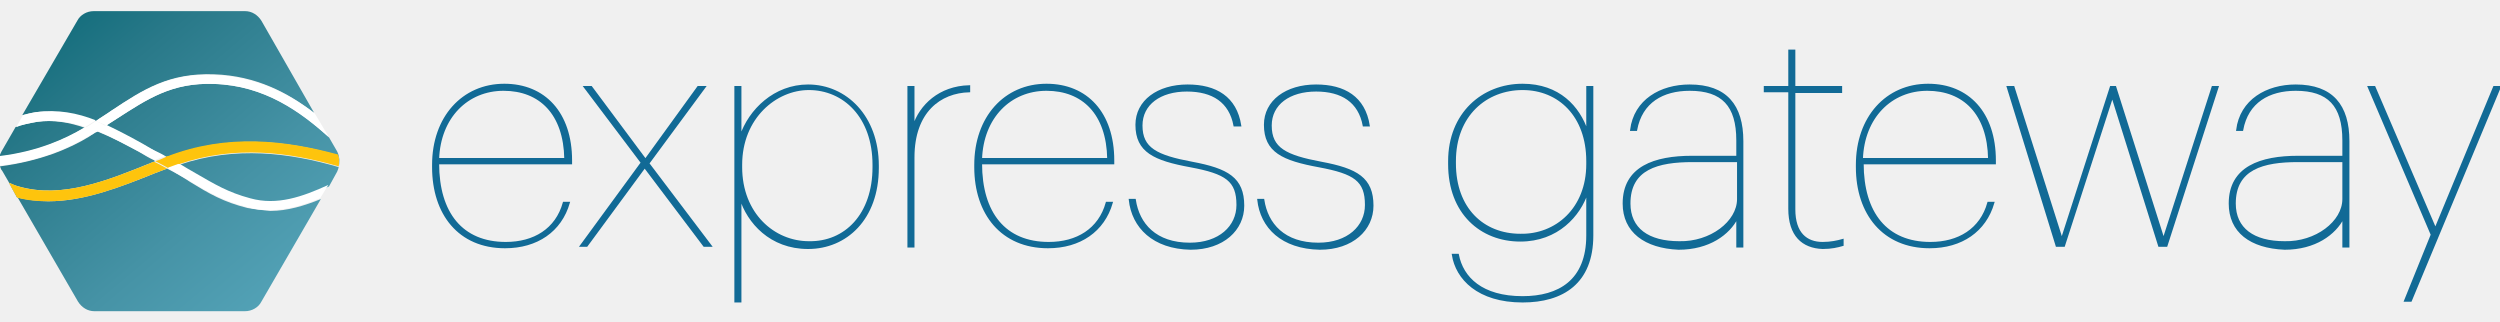
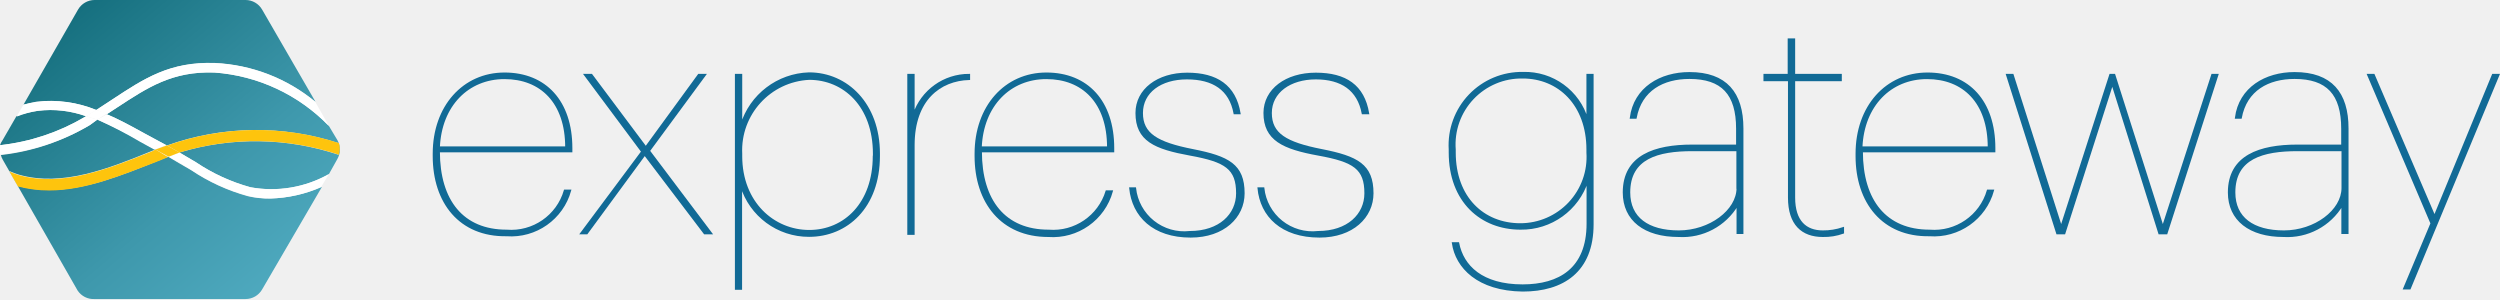
- <svg xmlns="http://www.w3.org/2000/svg" version="1.1" id="Logo" x="0px" y="0px" viewBox="0 0 336.6 43.3" style="enable-background:new 0 0 336.6 43.3;" xml:space="preserve">
-   <style type="text/css">
- 	.st0{fill:#116A96;stroke:#116A96;stroke-width:0.25;stroke-miterlimit:10;}
- 	.st1{fill:url(#SVGID_1_);}
- 	.st2{fill:url(#SVGID_2_);}
- 	.st3{fill:url(#SVGID_3_);}
- 	.st4{fill:url(#SVGID_4_);}
- 	.st5{fill:#FFFFFF;}
- 	.st6{fill:#FEC40D;}
- </style>
-   <g>
-     <g>
-       <path class="st0" d="M58.3,22.5v-0.3c0-6.4,4-10.8,9.6-10.8c5.4,0,9,3.8,9,10.2V22H59c0,6.7,3.2,10.7,9.1,10.7    c3.8,0,6.8-1.8,7.8-5.4h0.7c-1.1,3.8-4.3,6-8.6,6C61.8,33.3,58.3,28.8,58.3,22.5z M76.1,21.4c-0.1-6.1-3.4-9.3-8.3-9.3    s-8.6,3.7-8.8,9.3H76.1z" />
-       <path class="st0" d="M86.4,21.9l-7.7-10.2h0.9l7.3,9.8l7.1-9.8h0.9L87.3,22l8.4,11.1h-0.9l-8-10.6L79,33.1h-0.8L86.4,21.9z" />
-       <path class="st0" d="M99,11.7h0.7v6.7c1.2-3.6,4.6-6.9,9.1-6.9c5.1,0,9.4,4.2,9.4,10.8v0.3c0,6.9-4.3,10.8-9.4,10.8    s-8.1-3.5-9.1-6.7v13.9H99V11.7z M117.6,22.5v-0.3c0-6.5-4-10.2-8.7-10.2c-4.4,0-9.1,3.8-9.1,10.2v0.3c0,6.3,4.4,10.1,9.1,10.1    C113.8,32.7,117.6,28.9,117.6,22.5z" />
-       <path class="st0" d="M122.3,11.7h0.7V17c0.9-2.8,3.5-5.3,7.5-5.4v0.7c-3.9,0.1-7.5,2.7-7.5,8.9v12h-0.7V11.7z" />
-       <path class="st0" d="M131.3,22.5v-0.3c0-6.4,4-10.8,9.6-10.8c5.4,0,9,3.8,9,10.2V22h-17.8c0,6.7,3.2,10.7,9.1,10.7    c3.8,0,6.8-1.8,7.8-5.4h0.7c-1.1,3.8-4.3,6-8.6,6C134.9,33.3,131.3,28.8,131.3,22.5z M149.2,21.4c-0.1-6.1-3.4-9.3-8.3-9.3    c-4.9,0-8.6,3.7-8.8,9.3H149.2z" />
-       <path class="st0" d="M152.1,26.9h0.7c0.5,3.3,2.8,5.9,7.4,5.9c4,0,6.4-2.3,6.4-5.2c0-3.3-1.5-4.3-6.3-5.2c-4.9-0.9-7.3-2-7.3-5.6    c0-3.2,2.9-5.3,6.9-5.3c3.8,0,6.5,1.6,7.1,5.4h-0.8c-0.6-3.2-2.9-4.7-6.4-4.7c-3.6,0-6.1,1.8-6.1,4.7c0,3.1,2,4.1,6.8,5    s6.9,2.1,6.9,5.8c0,3.2-2.7,5.8-7.1,5.8C155.3,33.4,152.5,30.6,152.1,26.9z" />
-       <path class="st0" d="M169.4,26.9h0.7c0.5,3.3,2.8,5.9,7.4,5.9c4,0,6.4-2.3,6.4-5.2c0-3.3-1.5-4.3-6.3-5.2c-4.9-0.9-7.3-2-7.3-5.6    c0-3.2,2.9-5.3,6.9-5.3c3.8,0,6.5,1.6,7.1,5.4h-0.7c-0.6-3.2-2.9-4.7-6.4-4.7c-3.6,0-6.1,1.8-6.1,4.7c0,3.1,2,4.1,6.8,5    s6.9,2.1,6.9,5.8c0,3.2-2.7,5.8-7.1,5.8C172.6,33.4,169.8,30.6,169.4,26.9z" />
-       <path class="st0" d="M195.6,34.3h0.7c0.6,3.1,3.2,5.7,8.7,5.7c4.9,0,8.7-2.2,8.7-8.3v-5.8c-1,3.1-4,6.5-9,6.5    c-5.3,0-9.6-3.7-9.6-10.3v-0.4c0-6.4,4.5-10.3,9.9-10.3c4.9,0,7.6,3,8.7,6.3v-6h0.7v20c0,6.4-4,8.9-9.4,8.9    C199,40.6,196.1,37.5,195.6,34.3z M213.7,22.1v-0.4c0-6.1-3.8-9.7-8.7-9.7s-9.1,3.5-9.1,9.7V22c0,6.1,3.8,9.6,8.8,9.6    C209.5,31.7,213.7,28.1,213.7,22.1z" />
-       <path class="st0" d="M218.6,27.4c0-4.9,4.2-6.3,9.2-6.3h6.1v-2.2c0-4.7-2-6.8-6.4-6.8c-3.6,0-6.5,1.6-7.2,5.4h-0.7    c0.5-4,4-6,7.9-6c4.9,0,7.1,2.7,7.1,7.5v14.2h-0.7v-3.9c-1.1,2.2-3.8,4.2-7.9,4.2C221.5,33.3,218.6,31.2,218.6,27.4z M234,26.8    v-5.1h-6.1c-4.7,0-8.5,1-8.5,5.7c0,3.4,2.5,5.2,6.7,5.2C230.3,32.7,234,29.9,234,26.8z" />
-       <path class="st0" d="M240.9,28.1V12.3h-3.3v-0.6h3.3V6.8h0.7v4.9h6.3v0.7h-6.3v15.8c0,3.2,1.6,4.5,3.8,4.5c1.1,0,2-0.2,2.7-0.4V33    c-0.7,0.2-1.5,0.4-2.7,0.4C242.7,33.3,240.9,31.7,240.9,28.1z" />
-       <path class="st0" d="M250,22.5v-0.3c0-6.4,4-10.8,9.6-10.8c5.4,0,9,3.8,9,10.2V22h-17.8c0,6.7,3.2,10.7,9.1,10.7    c3.8,0,6.8-1.8,7.8-5.4h0.7c-1.1,3.8-4.3,6-8.6,6C253.6,33.3,250,28.8,250,22.5z M267.8,21.4c-0.1-6.1-3.4-9.3-8.3-9.3    c-4.9,0-8.6,3.7-8.8,9.3H267.8z" />
-       <path class="st0" d="M270.3,11.7h0.8l6.5,20.5l6.6-20.5h0.6l6.5,20.5l6.6-20.5h0.7l-6.9,21.4h-1L284.4,13l-6.5,20.1h-1L270.3,11.7    z" />
-       <path class="st0" d="M300.2,27.4c0-4.9,4.2-6.3,9.2-6.3h6.1v-2.2c0-4.7-2-6.8-6.4-6.8c-3.6,0-6.5,1.6-7.2,5.4h-0.7    c0.5-4,4-6,7.9-6c4.9,0,7.1,2.7,7.1,7.5v14.2h-0.7v-3.9c-1.1,2.2-3.8,4.2-7.9,4.2C303,33.3,300.2,31.2,300.2,27.4z M315.5,26.8    v-5.1h-6.1c-4.7,0-8.5,1-8.5,5.7c0,3.4,2.5,5.2,6.7,5.2C311.8,32.7,315.5,29.9,315.5,26.8z" />
-       <path class="st0" d="M327.4,31.6l-8.5-19.9h0.8l8.2,19.1l7.9-19.1h0.8l-12,28.8h-0.8L327.4,31.6z" />
-     </g>
-     <g>
-       <linearGradient id="SVGID_1_" gradientUnits="userSpaceOnUse" x1="12.933" y1="47.173" x2="128.941" y2="-91.081" gradientTransform="matrix(1 0 0 -1 0 45.3333)">
-         <stop offset="0" style="stop-color:#136D7C" />
-         <stop offset="5.912237e-02" style="stop-color:#297989" />
-         <stop offset="0.183" style="stop-color:#4693A6" />
-         <stop offset="0.31" style="stop-color:#5AAABF" />
-         <stop offset="0.44" style="stop-color:#68BCD3" />
-         <stop offset="0.574" style="stop-color:#71C9E2" />
-         <stop offset="0.719" style="stop-color:#73CFE8" />
-         <stop offset="0.735" style="stop-color:#73CFE8" />
-         <stop offset="1" style="stop-color:#73CFE8" />
-       </linearGradient>
-       <path class="st1" d="M45.4,20.4l-1.1-1.9c-3.7-3.4-8.6-7-15.5-7.2c-5.7-0.2-8.9,2-13.1,4.7c-0.5,0.3-0.9,0.6-1.4,0.9    c1.7,0.8,3.4,1.7,5,2.6c0.7,0.4,1.4,0.7,2,1.1c0.4,0.2,0.7,0.4,1.1,0.6c8.2-3.2,16.1-2.3,23.1-0.3c0.2,0.5,0.2,1.1,0.1,1.6    c-6.5-1.9-13.9-2.9-21.5-0.3c0.8,0.5,1.5,0.9,2.2,1.3c2.6,1.5,4.4,2.6,7.4,3.4c3.7,0.9,7.1-0.2,10.6-1.8l1.1-2    C45.8,22.2,45.8,21.2,45.4,20.4z" />
-       <linearGradient id="SVGID_2_" gradientUnits="userSpaceOnUse" x1="11.169" y1="45.693" x2="127.177" y2="-92.561" gradientTransform="matrix(1 0 0 -1 0 45.3333)">
-         <stop offset="0" style="stop-color:#136D7C" />
-         <stop offset="5.912237e-02" style="stop-color:#297989" />
-         <stop offset="0.183" style="stop-color:#4693A6" />
-         <stop offset="0.31" style="stop-color:#5AAABF" />
-         <stop offset="0.44" style="stop-color:#68BCD3" />
-         <stop offset="0.574" style="stop-color:#71C9E2" />
-         <stop offset="0.719" style="stop-color:#73CFE8" />
-         <stop offset="0.735" style="stop-color:#73CFE8" />
-         <stop offset="1" style="stop-color:#73CFE8" />
-       </linearGradient>
-       <path class="st2" d="M12.9,16.3c0.7-0.5,1.4-0.9,2.1-1.4c4.3-2.9,7.8-5.1,13.8-4.9c5.7,0.2,10,2.5,13.5,5.2L35.2,2.8    C34.7,2,33.9,1.5,33,1.5H12.6c-0.9,0-1.8,0.5-2.2,1.3L3,15.5c0.6-0.1,1.1-0.3,1.8-0.4C7.6,14.8,10.3,15.4,12.9,16.3z" />
-       <linearGradient id="SVGID_3_" gradientUnits="userSpaceOnUse" x1="-1.66" y1="34.928" x2="114.349" y2="-103.326" gradientTransform="matrix(1 0 0 -1 0 45.3333)">
-         <stop offset="0" style="stop-color:#136D7C" />
-         <stop offset="5.912237e-02" style="stop-color:#297989" />
-         <stop offset="0.183" style="stop-color:#4693A6" />
-         <stop offset="0.31" style="stop-color:#5AAABF" />
-         <stop offset="0.44" style="stop-color:#68BCD3" />
-         <stop offset="0.574" style="stop-color:#71C9E2" />
-         <stop offset="0.719" style="stop-color:#73CFE8" />
-         <stop offset="0.735" style="stop-color:#73CFE8" />
-         <stop offset="1" style="stop-color:#73CFE8" />
-       </linearGradient>
-       <path class="st3" d="M5,16.4c-1.1,0.2-2.1,0.4-2.9,0.7l-1.9,3.3c-0.1,0.2-0.2,0.4-0.3,0.7c5.1-0.6,8.8-2.3,11.3-3.8    c0.1,0,0.1-0.1,0.2-0.1C9.4,16.5,7.2,16.1,5,16.4z" />
-       <linearGradient id="SVGID_4_" gradientUnits="userSpaceOnUse" x1="3.605" y1="39.346" x2="119.613" y2="-98.908" gradientTransform="matrix(1 0 0 -1 0 45.3333)">
-         <stop offset="0" style="stop-color:#136D7C" />
-         <stop offset="5.912237e-02" style="stop-color:#297989" />
-         <stop offset="0.183" style="stop-color:#4693A6" />
-         <stop offset="0.31" style="stop-color:#5AAABF" />
-         <stop offset="0.44" style="stop-color:#68BCD3" />
-         <stop offset="0.574" style="stop-color:#71C9E2" />
-         <stop offset="0.719" style="stop-color:#73CFE8" />
-         <stop offset="0.735" style="stop-color:#73CFE8" />
-         <stop offset="1" style="stop-color:#73CFE8" />
-       </linearGradient>
-       <path class="st4" d="M33.3,28c-3.2-0.8-5.1-1.9-7.7-3.5c-0.9-0.6-1.9-1.2-3.1-1.8c-0.5,0.2-1.1,0.4-1.6,0.6    c-4.7,1.9-9.6,3.8-14.4,3.8c-1.4,0-2.8-0.2-4.2-0.5l-1.1-2c0.4,0.2,0.9,0.4,1.3,0.5c5.9,1.7,12-0.8,17.9-3.2    c0.2-0.1,0.3-0.1,0.5-0.2c0,0-0.1,0-0.1-0.1c-0.7-0.3-1.3-0.7-2-1.1c-1.8-1-3.7-2-5.7-2.8c-0.3,0.2-0.7,0.4-1.1,0.7    c-2.6,1.6-6.6,3.3-12,4c0.1,0.2,0.1,0.4,0.3,0.6l10.2,17.6c0.5,0.8,1.3,1.3,2.2,1.3H33c0.9,0,1.8-0.5,2.2-1.3l8-13.8    c-2.2,0.9-4.5,1.6-6.8,1.6C35.3,28.3,34.4,28.2,33.3,28z" />
-       <path class="st5" d="M13,17.7c-0.5-0.2-1-0.4-1.5-0.6c-0.1,0-0.1,0.1-0.2,0.1C8.8,18.7,5,20.4,0,21c-0.1,0.4-0.1,0.9,0,1.3    c5.3-0.6,9.4-2.4,12-4C12.3,18.2,12.7,17.9,13,17.7z" />
-       <path class="st5" d="M15,14.9c-0.7,0.5-1.4,0.9-2.1,1.4c0.5,0.2,1,0.4,1.4,0.6c0.5-0.3,0.9-0.6,1.4-0.9c4.2-2.7,7.5-4.9,13.1-4.7    c6.8,0.2,11.7,3.8,15.5,7.2l-1.9-3.2c-3.5-2.7-7.9-5-13.5-5.2C22.8,9.8,19.3,12.1,15,14.9z" />
-       <path class="st5" d="M22.4,21.1c-0.3-0.2-0.7-0.4-1.1-0.6c-0.7-0.3-1.3-0.7-2-1.1c-1.6-0.9-3.3-1.8-5-2.6    c-0.4,0.3-0.8,0.5-1.3,0.8c2,0.8,3.9,1.9,5.7,2.8c0.7,0.4,1.4,0.8,2,1.1c0,0,0.1,0,0.1,0.1c0.4-0.2,0.9-0.4,1.3-0.5    C22.3,21.2,22.3,21.1,22.4,21.1z" />
-       <path class="st5" d="M33.7,26.7c-3-0.8-4.8-1.9-7.4-3.4c-0.7-0.4-1.4-0.8-2.2-1.3c-0.5,0.2-0.9,0.3-1.4,0.5    c-0.1,0-0.1,0.1-0.2,0.1c1.2,0.7,2.2,1.3,3.1,1.8c2.6,1.6,4.6,2.7,7.7,3.5c1,0.3,2,0.4,3,0.4c2.4,0,4.6-0.7,6.8-1.6l1.1-1.8    C40.7,26.5,37.3,27.7,33.7,26.7z" />
-       <path class="st5" d="M5,16.4c2.2-0.3,4.4,0,6.5,0.7c0.5-0.3,0.9-0.6,1.4-0.9c-2.5-1-5.2-1.5-8-1.1c-0.6,0.1-1.2,0.2-1.8,0.4    l-0.9,1.6C2.9,16.8,3.9,16.6,5,16.4z" />
-       <path class="st5" d="M12.9,16.3c-0.4,0.3-0.9,0.6-1.4,0.9c0.5,0.2,1,0.4,1.5,0.6c0.4-0.3,0.9-0.6,1.3-0.8    C13.8,16.7,13.4,16.5,12.9,16.3z" />
-       <path class="st6" d="M20.4,21.9c-5.9,2.4-12.1,4.9-17.9,3.2c-0.4-0.1-0.8-0.3-1.3-0.5l1.1,2c1.4,0.4,2.8,0.5,4.2,0.5    c4.9,0,9.7-1.9,14.4-3.8c0.5-0.2,1.1-0.4,1.6-0.6c-0.5-0.3-1.1-0.6-1.7-0.9C20.7,21.8,20.5,21.8,20.4,21.9z" />
-       <path class="st6" d="M45.6,22.4c0.1-0.5,0.1-1.1-0.1-1.6c-7-1.9-14.9-2.9-23.1,0.3c0.6,0.3,1.2,0.7,1.7,1    C31.7,19.5,39,20.5,45.6,22.4z" />
-       <path class="st6" d="M22.2,21.2c-0.4,0.2-0.9,0.4-1.3,0.5c0.6,0.3,1.2,0.6,1.7,0.9c0.1,0,0.1-0.1,0.2-0.1c0.5-0.2,0.9-0.3,1.4-0.5    c-0.5-0.3-1.1-0.6-1.7-1C22.3,21.1,22.3,21.2,22.2,21.2z" />
-     </g>
-   </g>
+ <svg xmlns="http://www.w3.org/2000/svg" xmlns:xlink="http://www.w3.org/1999/xlink" id="logo" data-name="logo" viewBox="0 0 167.2 20.04">
+   <defs>
+     <style>.logo-1{fill:#116a96;stroke:#116a96;stroke-miterlimit:10;stroke-width:0.12px;}.logo-2{fill:url(#linear-gradient);}.logo-3{fill:url(#linear-gradient-2);}.logo-4{fill:url(#linear-gradient-3);}.logo-5{fill:url(#linear-gradient-4);}.logo-6{fill:#fff;}.logo-7{fill:#fec40d;}</style>
+     <linearGradient id="linear-gradient" x1="6.46" y1="-1.65" x2="64.06" y2="66.99" gradientUnits="userSpaceOnUse">
+       <stop offset="0" stop-color="#136d7c" />
+       <stop offset="0.05" stop-color="#207a8a" />
+       <stop offset="0.17" stop-color="#3e98ac" />
+       <stop offset="0.3" stop-color="#55b0c6" />
+       <stop offset="0.43" stop-color="#66c1d9" />
+       <stop offset="0.57" stop-color="#70cce4" />
+       <stop offset="0.72" stop-color="#73cfe8" />
+       <stop offset="0.73" stop-color="#73cfe8" />
+       <stop offset="1" stop-color="#73cfe8" />
+     </linearGradient>
+     <linearGradient id="linear-gradient-2" x1="5.6" y1="-0.92" x2="63.19" y2="67.72" xlink:href="#linear-gradient" />
+     <linearGradient id="linear-gradient-3" x1="-0.74" y1="4.4" x2="56.85" y2="73.04" xlink:href="#linear-gradient" />
+     <linearGradient id="linear-gradient-4" x1="1.82" y1="2.25" x2="59.42" y2="70.89" xlink:href="#linear-gradient" />
+   </defs>
+   <path class="logo-1" d="M29,10.44V10.28c0-3.16,2-5.37,4.74-5.37s4.48,1.87,4.48,5v0.22H29.36c0,3.31,1.6,5.29,4.52,5.29a3.73,3.73,0,0,0,3.89-2.68h0.37a4.11,4.11,0,0,1-4.26,3C30.76,15.79,29,13.54,29,10.44Zm8.86-.59c0-3-1.68-4.62-4.12-4.62s-4.26,1.82-4.38,4.62h8.5Z" />
+   <path class="logo-1" d="M42.94,10.14L39.11,5h0.45l3.63,4.85L46.73,5h0.43l-3.75,5.09,4.16,5.52H47.12l-4-5.27-3.87,5.27H38.86Z" />
+   <path class="logo-1" d="M49.21,5h0.37V8.35A4.89,4.89,0,0,1,54.11,4.9c2.55,0,4.68,2.07,4.68,5.37v0.16c0,3.43-2.15,5.35-4.68,5.35a4.73,4.73,0,0,1-4.54-3.35v6.89H49.21V5Zm9.23,5.39V10.28c0-3.2-2-5-4.32-5a4.78,4.78,0,0,0-4.54,5v0.16c0,3.12,2.17,5,4.54,5S58.43,13.6,58.43,10.44Z" />
+   <path class="logo-1" d="M60.74,5h0.37V7.66A3.9,3.9,0,0,1,64.82,5V5.29c-1.95.06-3.71,1.36-3.71,4.42v5.94H60.74V5Z" />
+   <path class="logo-1" d="M65.24,10.44V10.28c0-3.16,2-5.37,4.74-5.37s4.48,1.87,4.48,5v0.22H65.61c0,3.31,1.6,5.29,4.52,5.29A3.73,3.73,0,0,0,74,12.79h0.37a4.11,4.11,0,0,1-4.26,3C67,15.79,65.24,13.54,65.24,10.44Zm8.86-.59c0-3-1.68-4.62-4.12-4.62s-4.26,1.82-4.38,4.62h8.5Z" />
+   <path class="logo-1" d="M75.58,12.59h0.34a3.3,3.3,0,0,0,3.65,2.92c2,0,3.16-1.16,3.16-2.58,0-1.66-.75-2.15-3.12-2.58S76,9.39,76,7.56C76,6,77.43,4.92,79.4,4.92s3.2,0.81,3.51,2.66H82.56c-0.3-1.6-1.42-2.33-3.18-2.33s-3,.91-3,2.31,1,2,3.39,2.47,3.41,1,3.41,2.9c0,1.58-1.34,2.9-3.55,2.9C77.14,15.83,75.77,14.45,75.58,12.59Z" />
+   <path class="logo-1" d="M84.16,12.59H84.5a3.3,3.3,0,0,0,3.65,2.92c2,0,3.16-1.16,3.16-2.58,0-1.66-.75-2.15-3.12-2.58s-3.63-1-3.63-2.8C84.57,6,86,4.92,88,4.92s3.2,0.81,3.51,2.66H91.13C90.83,6,89.72,5.25,88,5.25s-3,.91-3,2.31,1,2,3.39,2.47,3.41,1,3.41,2.9c0,1.58-1.34,2.9-3.55,2.9C85.72,15.83,84.34,14.45,84.16,12.59Z" />
+   <path class="logo-1" d="M97.16,16.26h0.37c0.3,1.54,1.58,2.82,4.3,2.82,2.45,0,4.34-1.09,4.34-4.12V12.08a4.63,4.63,0,0,1-4.48,3.22c-2.62,0-4.74-1.82-4.74-5.11V10a4.84,4.84,0,0,1,4.91-5.13A4.35,4.35,0,0,1,106.16,8V5h0.36V15c0,3.16-2,4.44-4.68,4.44C98.84,19.4,97.4,17.88,97.16,16.26Zm9-6.06V10c0-3-1.91-4.81-4.32-4.81A4.47,4.47,0,0,0,97.3,10V10.2c0,3,1.89,4.79,4.38,4.79A4.49,4.49,0,0,0,106.16,10.2Z" />
+   <path class="logo-1" d="M108.59,12.87c0-2.45,2.09-3.14,4.58-3.14h3V8.61c0-2.33-1-3.39-3.18-3.39-1.76,0-3.24.79-3.59,2.66h-0.34c0.26-2,2-3,3.93-3,2.45,0,3.55,1.34,3.55,3.71v7H116.2V13.7a4.27,4.27,0,0,1-3.93,2.09C110,15.79,108.59,14.72,108.59,12.87Zm7.6-.3V10.05h-3c-2.31,0-4.22.51-4.22,2.82,0,1.7,1.24,2.6,3.31,2.6S116.2,14.09,116.2,12.57Z" />
+   <path class="logo-1" d="M119.64,13.22V5.37H118V5h1.62V2.63H120V5h3.12V5.37H120v7.85c0,1.58.77,2.25,1.91,2.25a4.12,4.12,0,0,0,1.36-.22v0.32a3.76,3.76,0,0,1-1.36.22C120.53,15.79,119.64,15,119.64,13.22Z" />
+   <path class="logo-1" d="M124.16,10.44V10.28c0-3.16,2-5.37,4.75-5.37s4.48,1.87,4.48,5v0.22h-8.86c0,3.31,1.6,5.29,4.52,5.29a3.73,3.73,0,0,0,3.89-2.68h0.36a4.11,4.11,0,0,1-4.26,3C125.93,15.79,124.16,13.54,124.16,10.44ZM133,9.85c0-3-1.68-4.62-4.12-4.62s-4.26,1.82-4.38,4.62H133Z" />
+   <path class="logo-1" d="M134.22,5h0.39l3.24,10.18L141.13,5h0.28l3.24,10.18L147.95,5h0.36l-3.41,10.61h-0.49l-3.14-10-3.2,10h-0.49Z" />
+   <path class="logo-1" d="M149.06,12.87c0-2.45,2.09-3.14,4.58-3.14h3V8.61c0-2.33-1-3.39-3.18-3.39-1.76,0-3.24.79-3.59,2.66h-0.34c0.26-2,2-3,3.93-3,2.45,0,3.55,1.34,3.55,3.71v7h-0.36V13.7a4.27,4.27,0,0,1-3.93,2.09C150.48,15.79,149.06,14.72,149.06,12.87Zm7.6-.3V10.05h-3c-2.31,0-4.22.51-4.22,2.82,0,1.7,1.24,2.6,3.31,2.6S156.66,14.09,156.66,12.57Z" />
+   <path class="logo-1" d="M162.61,14.94L158.37,5h0.39l4.06,9.47L166.72,5h0.39l-5.94,14.3h-0.39Z" />
+   <path class="logo-2" d="M22.57,9.38L22,8.43a11.83,11.83,0,0,0-7.68-3.58c-2.81-.09-4.44,1-6.51,2.34l-0.69.45C8,8,8.84,8.47,9.64,8.91l1,0.54,0.52,0.28a17.74,17.74,0,0,1,11.48-.16,1.51,1.51,0,0,1,0,.78A17.51,17.51,0,0,0,12,10.2l1.09,0.64a12.44,12.44,0,0,0,3.66,1.68A7.81,7.81,0,0,0,22,11.64l0.56-1A1.28,1.28,0,0,0,22.57,9.38Z" />
+   <path class="logo-3" d="M6.44,7.35L7.5,6.66c2.16-1.42,3.86-2.55,6.87-2.45a11.38,11.38,0,0,1,6.73,2.6L17.53,0.64A1.28,1.28,0,0,0,16.42,0H6.33A1.28,1.28,0,0,0,5.22.64L1.57,7a7.9,7.9,0,0,1,.89-0.18A8,8,0,0,1,6.44,7.35Z" />
+   <path class="logo-4" d="M2.54,7.41a6.7,6.7,0,0,0-1.44.36L0.17,9.38A1.28,1.28,0,0,0,0,9.71,14.15,14.15,0,0,0,5.66,7.83l0.1-.06A7,7,0,0,0,2.54,7.41Z" />
+   <path class="logo-5" d="M16.6,13.13a12.93,12.93,0,0,1-3.82-1.75c-0.46-.27-1-0.57-1.54-0.9l-0.79.32c-2.35.94-4.75,1.91-7.17,1.91a8.11,8.11,0,0,1-2.08-.27l-0.57-1a4.56,4.56,0,0,0,.63.24c2.91,0.83,6-.4,8.91-1.59L10.4,10l0,0-1-.55A27.84,27.84,0,0,0,6.51,8L6,8.37a14.82,14.82,0,0,1-5.94,2,1.28,1.28,0,0,0,.13.32l5,8.74A1.28,1.28,0,0,0,6.33,20H16.42a1.28,1.28,0,0,0,1.11-.64l4-6.86a9.05,9.05,0,0,1-3.4.77A6,6,0,0,1,16.6,13.13Z" />
+   <path class="logo-6" d="M6.51,8L5.76,7.77l-0.1.06A14.15,14.15,0,0,1,0,9.71a1.28,1.28,0,0,0,0,.63A14.82,14.82,0,0,0,6,8.37Z" />
+   <path class="logo-6" d="M7.5,6.66l-1.05.69L7.15,7.64l0.69-.45c2.07-1.36,3.7-2.44,6.51-2.34A11.83,11.83,0,0,1,22,8.43L21.09,6.82a11.38,11.38,0,0,0-6.73-2.6C11.36,4.12,9.65,5.24,7.5,6.66Z" />
+   <path class="logo-6" d="M11.16,9.73l-0.52-.28-1-.54C8.84,8.47,8,8,7.15,7.64L6.51,8A27.84,27.84,0,0,1,9.33,9.46l1,0.55,0,0,0.67-.27Z" />
+   <path class="logo-6" d="M16.76,12.53a12.44,12.44,0,0,1-3.66-1.68L12,10.2l-0.68.25-0.09,0c0.58,0.33,1.08.62,1.54,0.9a12.93,12.93,0,0,0,3.82,1.75,6,6,0,0,0,1.48.18,9.05,9.05,0,0,0,3.4-.77L22,11.64A7.81,7.81,0,0,1,16.76,12.53Z" />
+   <path class="logo-6" d="M2.54,7.41a7,7,0,0,1,3.22.37l0.68-.42a8,8,0,0,0-4-.56A7.9,7.9,0,0,0,1.57,7l-0.46.8A6.7,6.7,0,0,1,2.54,7.41Z" />
+   <path class="logo-6" d="M6.44,7.35l-0.68.42L6.51,8l0.64-.41Z" />
+   <path class="logo-7" d="M10.17,10.12c-2.95,1.19-6,2.41-8.91,1.59a4.56,4.56,0,0,1-.63-0.24l0.57,1a8.11,8.11,0,0,0,2.08.27c2.41,0,4.82-1,7.17-1.91l0.79-.32L10.4,10Z" />
+   <path class="logo-7" d="M22.67,10.35a1.51,1.51,0,0,0,0-.78,17.74,17.74,0,0,0-11.48.16L12,10.2A17.51,17.51,0,0,1,22.67,10.35Z" />
+   <path class="logo-7" d="M11.06,9.76L10.4,10l0.85,0.46,0.09,0L12,10.2l-0.85-.48Z" />
</svg>
